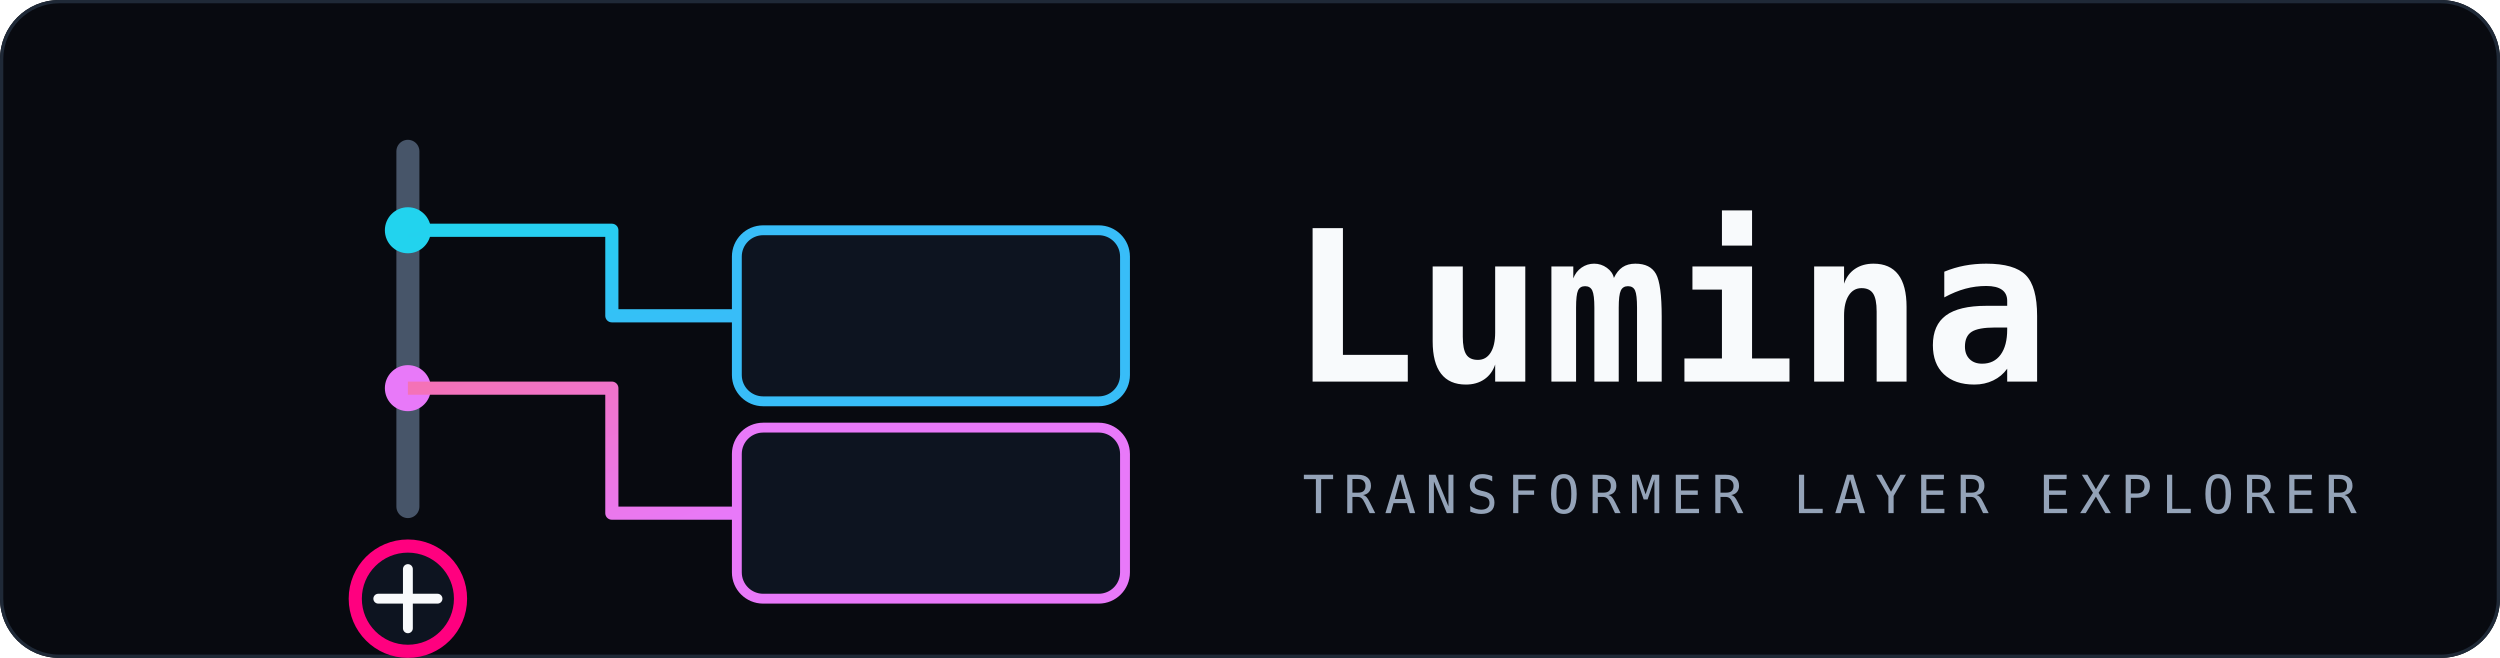
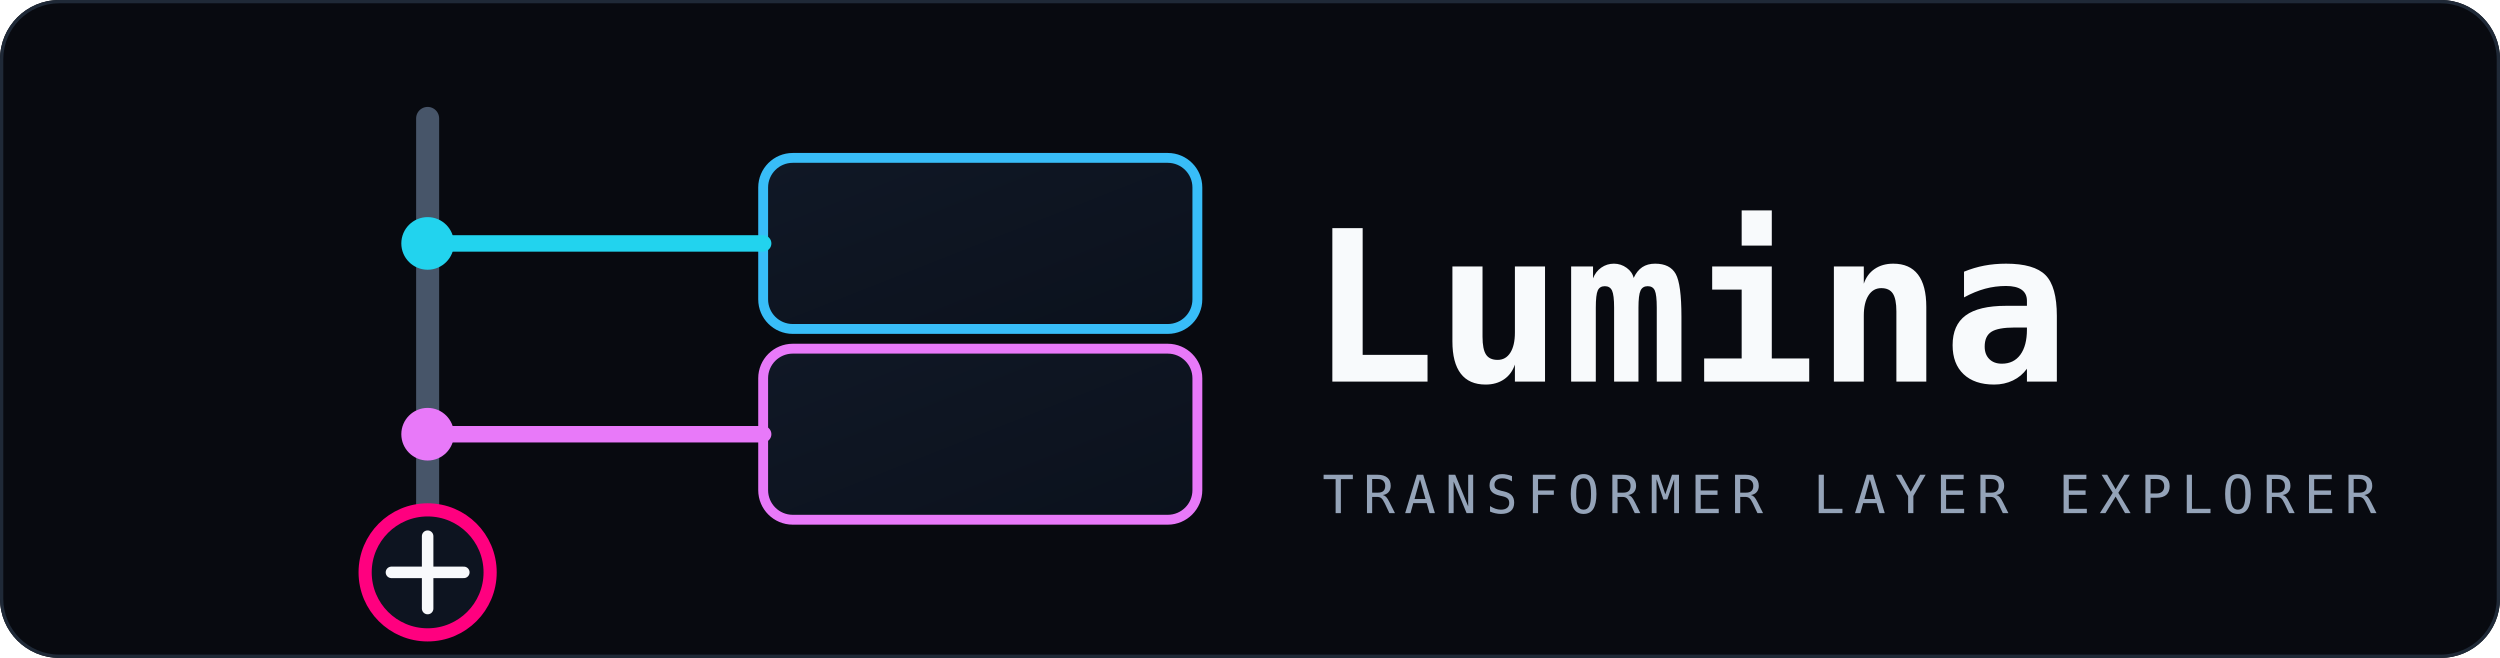
<svg xmlns="http://www.w3.org/2000/svg" width="760" height="200" viewBox="0 0 760 200" role="img" aria-labelledby="title desc">
  <defs>
-     <linearGradient id="cyan" x1="0" y1="0" x2="1" y2="1">
-       <stop offset="0" stop-color="#22d3ee" />
-       <stop offset="1" stop-color="#38bdf8" />
-     </linearGradient>
-     <linearGradient id="magenta" x1="0" y1="0" x2="1" y2="1">
-       <stop offset="0" stop-color="#f472b6" />
-       <stop offset="1" stop-color="#e879f9" />
+     <linearGradient id="plateFill" x1="0" y1="0" x2="1" y2="1">
+       <stop offset="0" stop-color="#101826" />
+       <stop offset="1" stop-color="#0b111c" />
    </linearGradient>
  </defs>
  <rect width="760" height="200" rx="18" fill="#080a10" />
  <rect x="0.5" y="0.5" width="759" height="199" rx="17.5" fill="none" stroke="#1f2937" />
-   <g transform="translate(92 46)">
-     <path d="M32 0v108" stroke="#475569" stroke-width="7" stroke-linecap="round" />
-     <circle cx="32" cy="24" r="7" fill="#22d3ee" />
-     <circle cx="32" cy="72" r="7" fill="#e879f9" />
-     <path d="M32 24H94V50H132" fill="none" stroke="url(#cyan)" stroke-width="4" stroke-linejoin="round" />
-     <path d="M32 72H94V110H132" fill="none" stroke="url(#magenta)" stroke-width="4" stroke-linejoin="round" />
-     <rect x="132" y="24" width="118" height="52" rx="8" fill="#0d1420" stroke="#38bdf8" stroke-width="3" />
-     <rect x="132" y="84" width="118" height="52" rx="8" fill="#0d1420" stroke="#e879f9" stroke-width="3" />
-     <circle cx="32" cy="136" r="16" fill="#0d1420" stroke="#ff007f" stroke-width="4" />
-     <path d="M23 136h18M32 127v18" stroke="#f8fafc" stroke-width="3" stroke-linecap="round" />
+   <g transform="translate(94 26)">
+     <path d="M36 10v124" stroke="#475569" stroke-width="7" stroke-linecap="round" />
+     <rect x="138" y="22" width="132" height="52" rx="9" fill="url(#plateFill)" stroke="#38bdf8" stroke-width="3" />
+     <rect x="138" y="80" width="132" height="52" rx="9" fill="url(#plateFill)" stroke="#e879f9" stroke-width="3" />
+     <path d="M36 48H138" stroke="#22d3ee" stroke-width="5" stroke-linecap="round" />
+     <path d="M36 106H138" stroke="#e879f9" stroke-width="5" stroke-linecap="round" />
+     <circle cx="36" cy="48" r="8" fill="#22d3ee" />
+     <circle cx="36" cy="106" r="8" fill="#e879f9" />
+     <circle cx="36" cy="148" r="19" fill="#0d1420" stroke="#ff007f" stroke-width="4" />
+     <path d="M25 148h22M36 137v22" stroke="#f8fafc" stroke-width="3.5" stroke-linecap="round" />
  </g>
-   <g transform="translate(392 58)">
+   <g transform="translate(398 58)">
    <text x="0" y="58" fill="#f8fafc" font-family="'Fira Code', 'FiraCode Nerd Font', ui-monospace, monospace" font-size="64" font-weight="700">Lumina</text>
    <text x="4" y="98" fill="#94a3b8" font-family="'Fira Code', 'FiraCode Nerd Font', ui-monospace, monospace" font-size="16" letter-spacing="2.8">TRANSFORMER LAYER EXPLORER</text>
  </g>
</svg>
